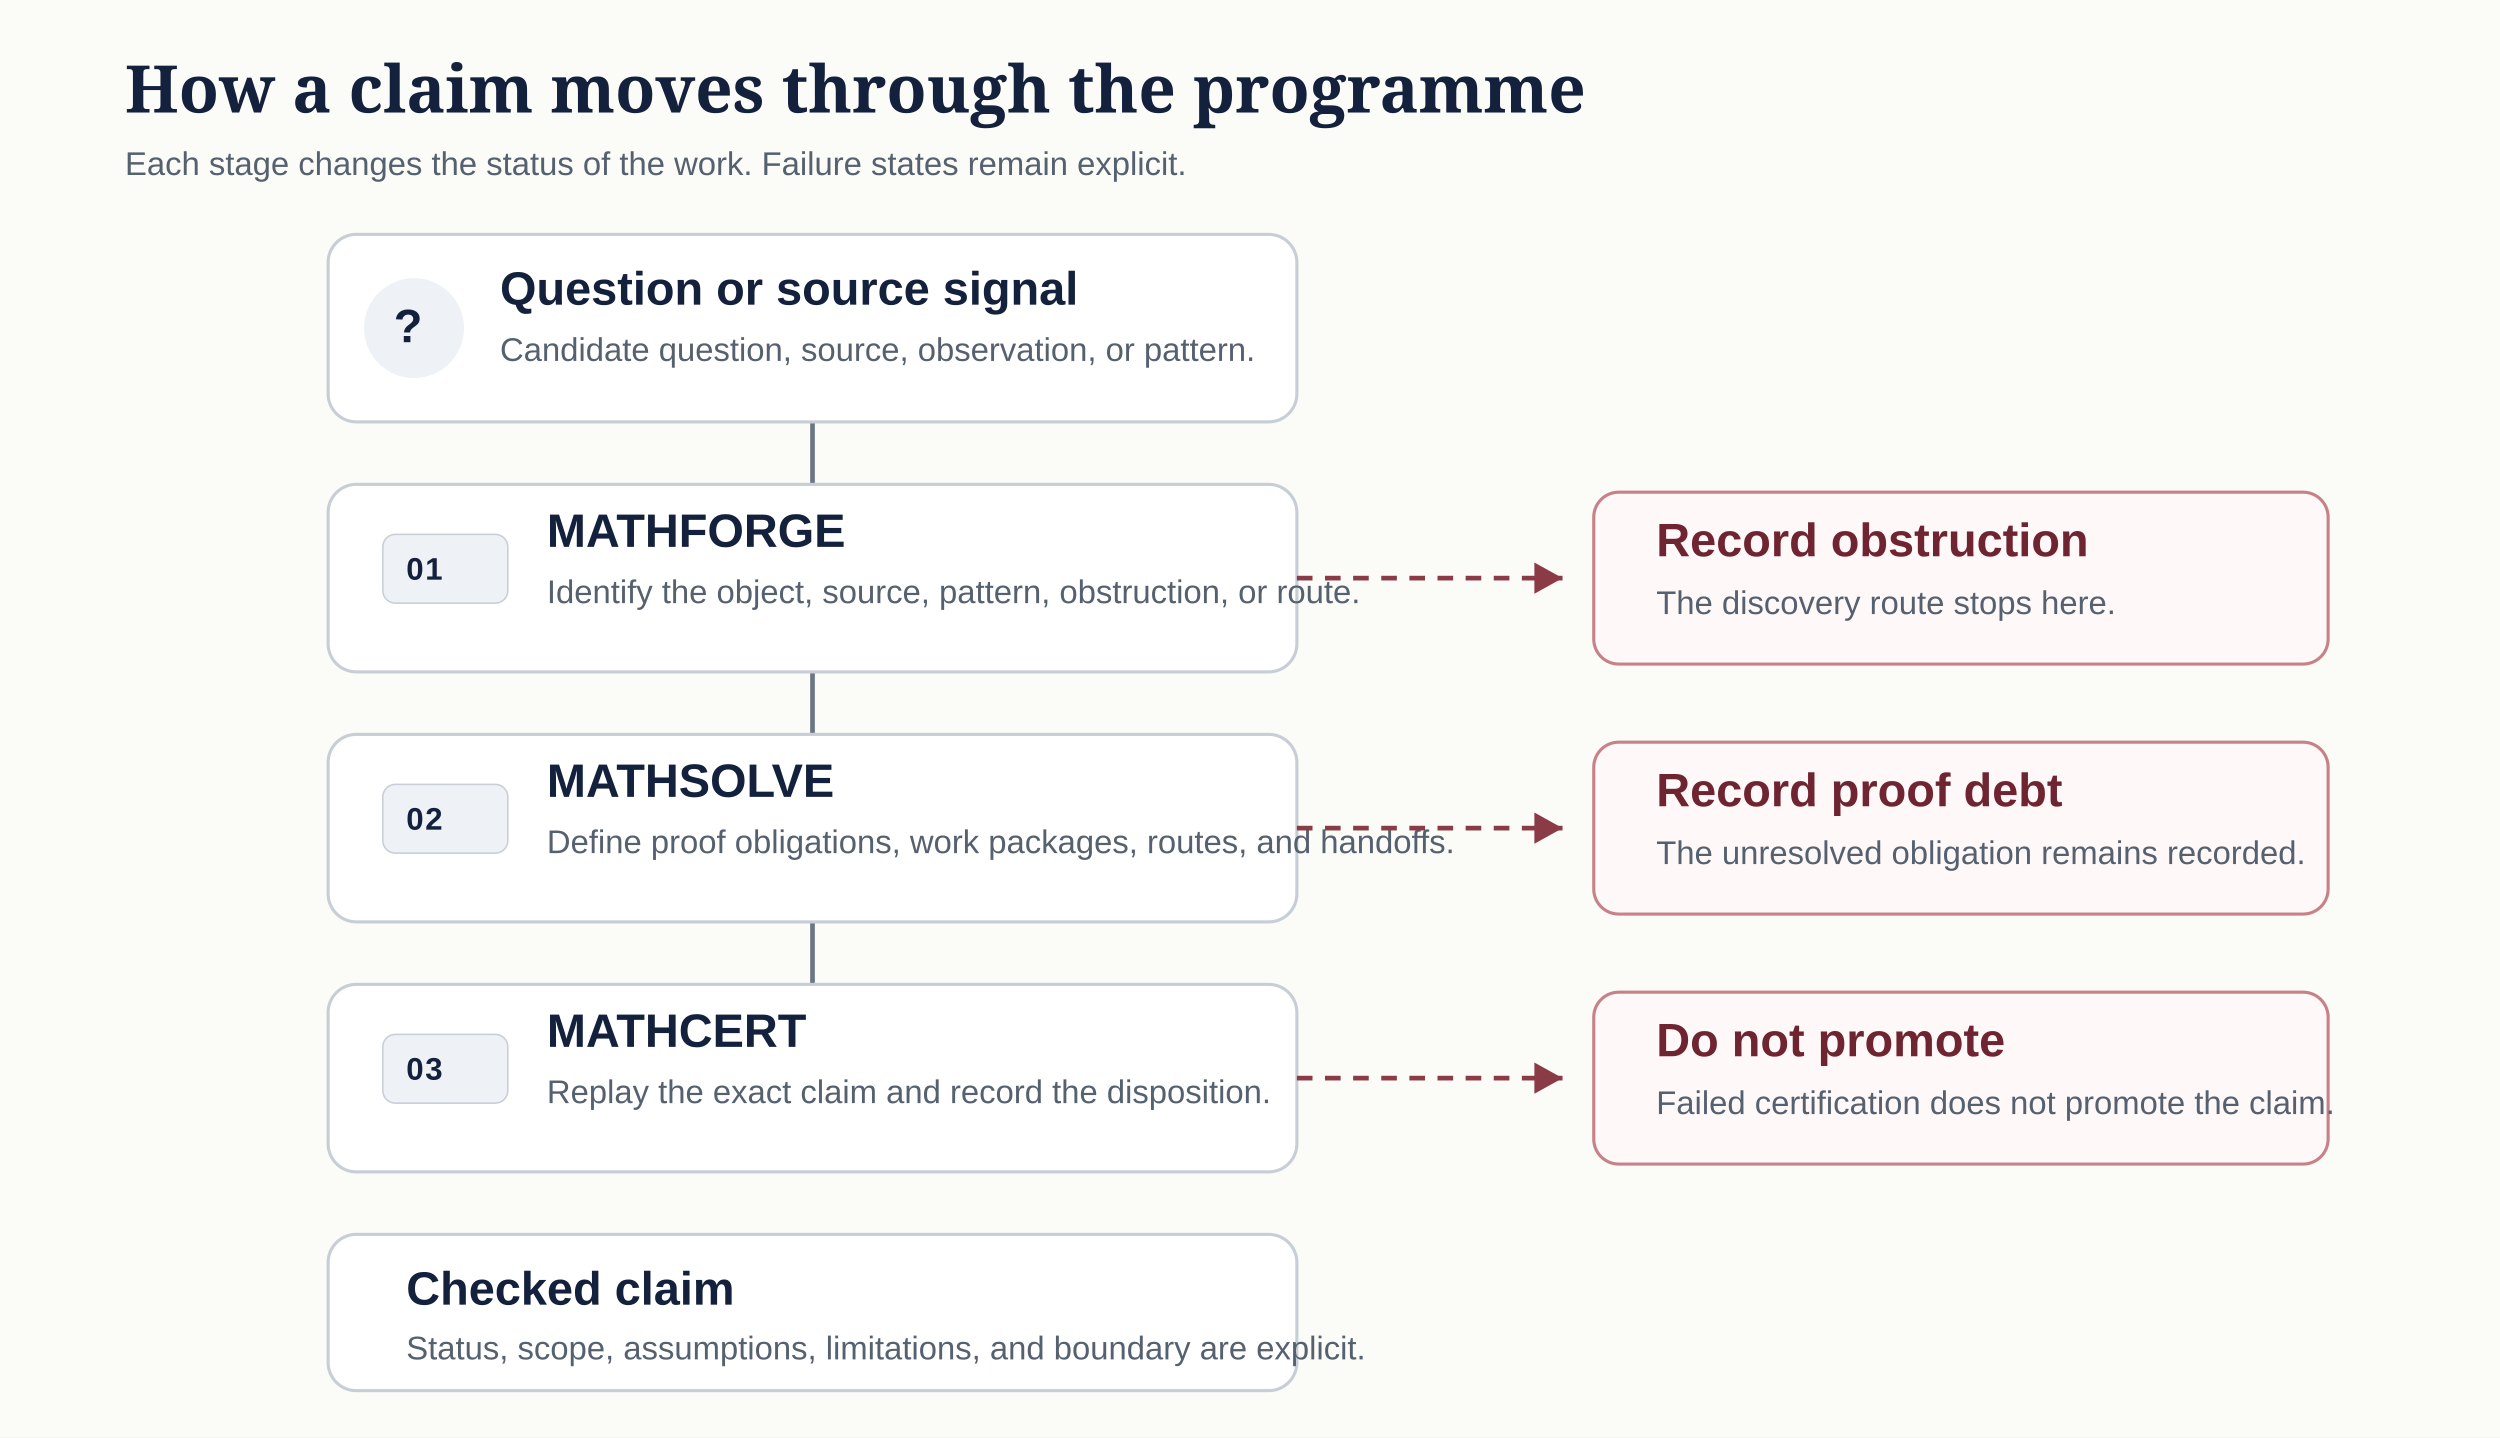
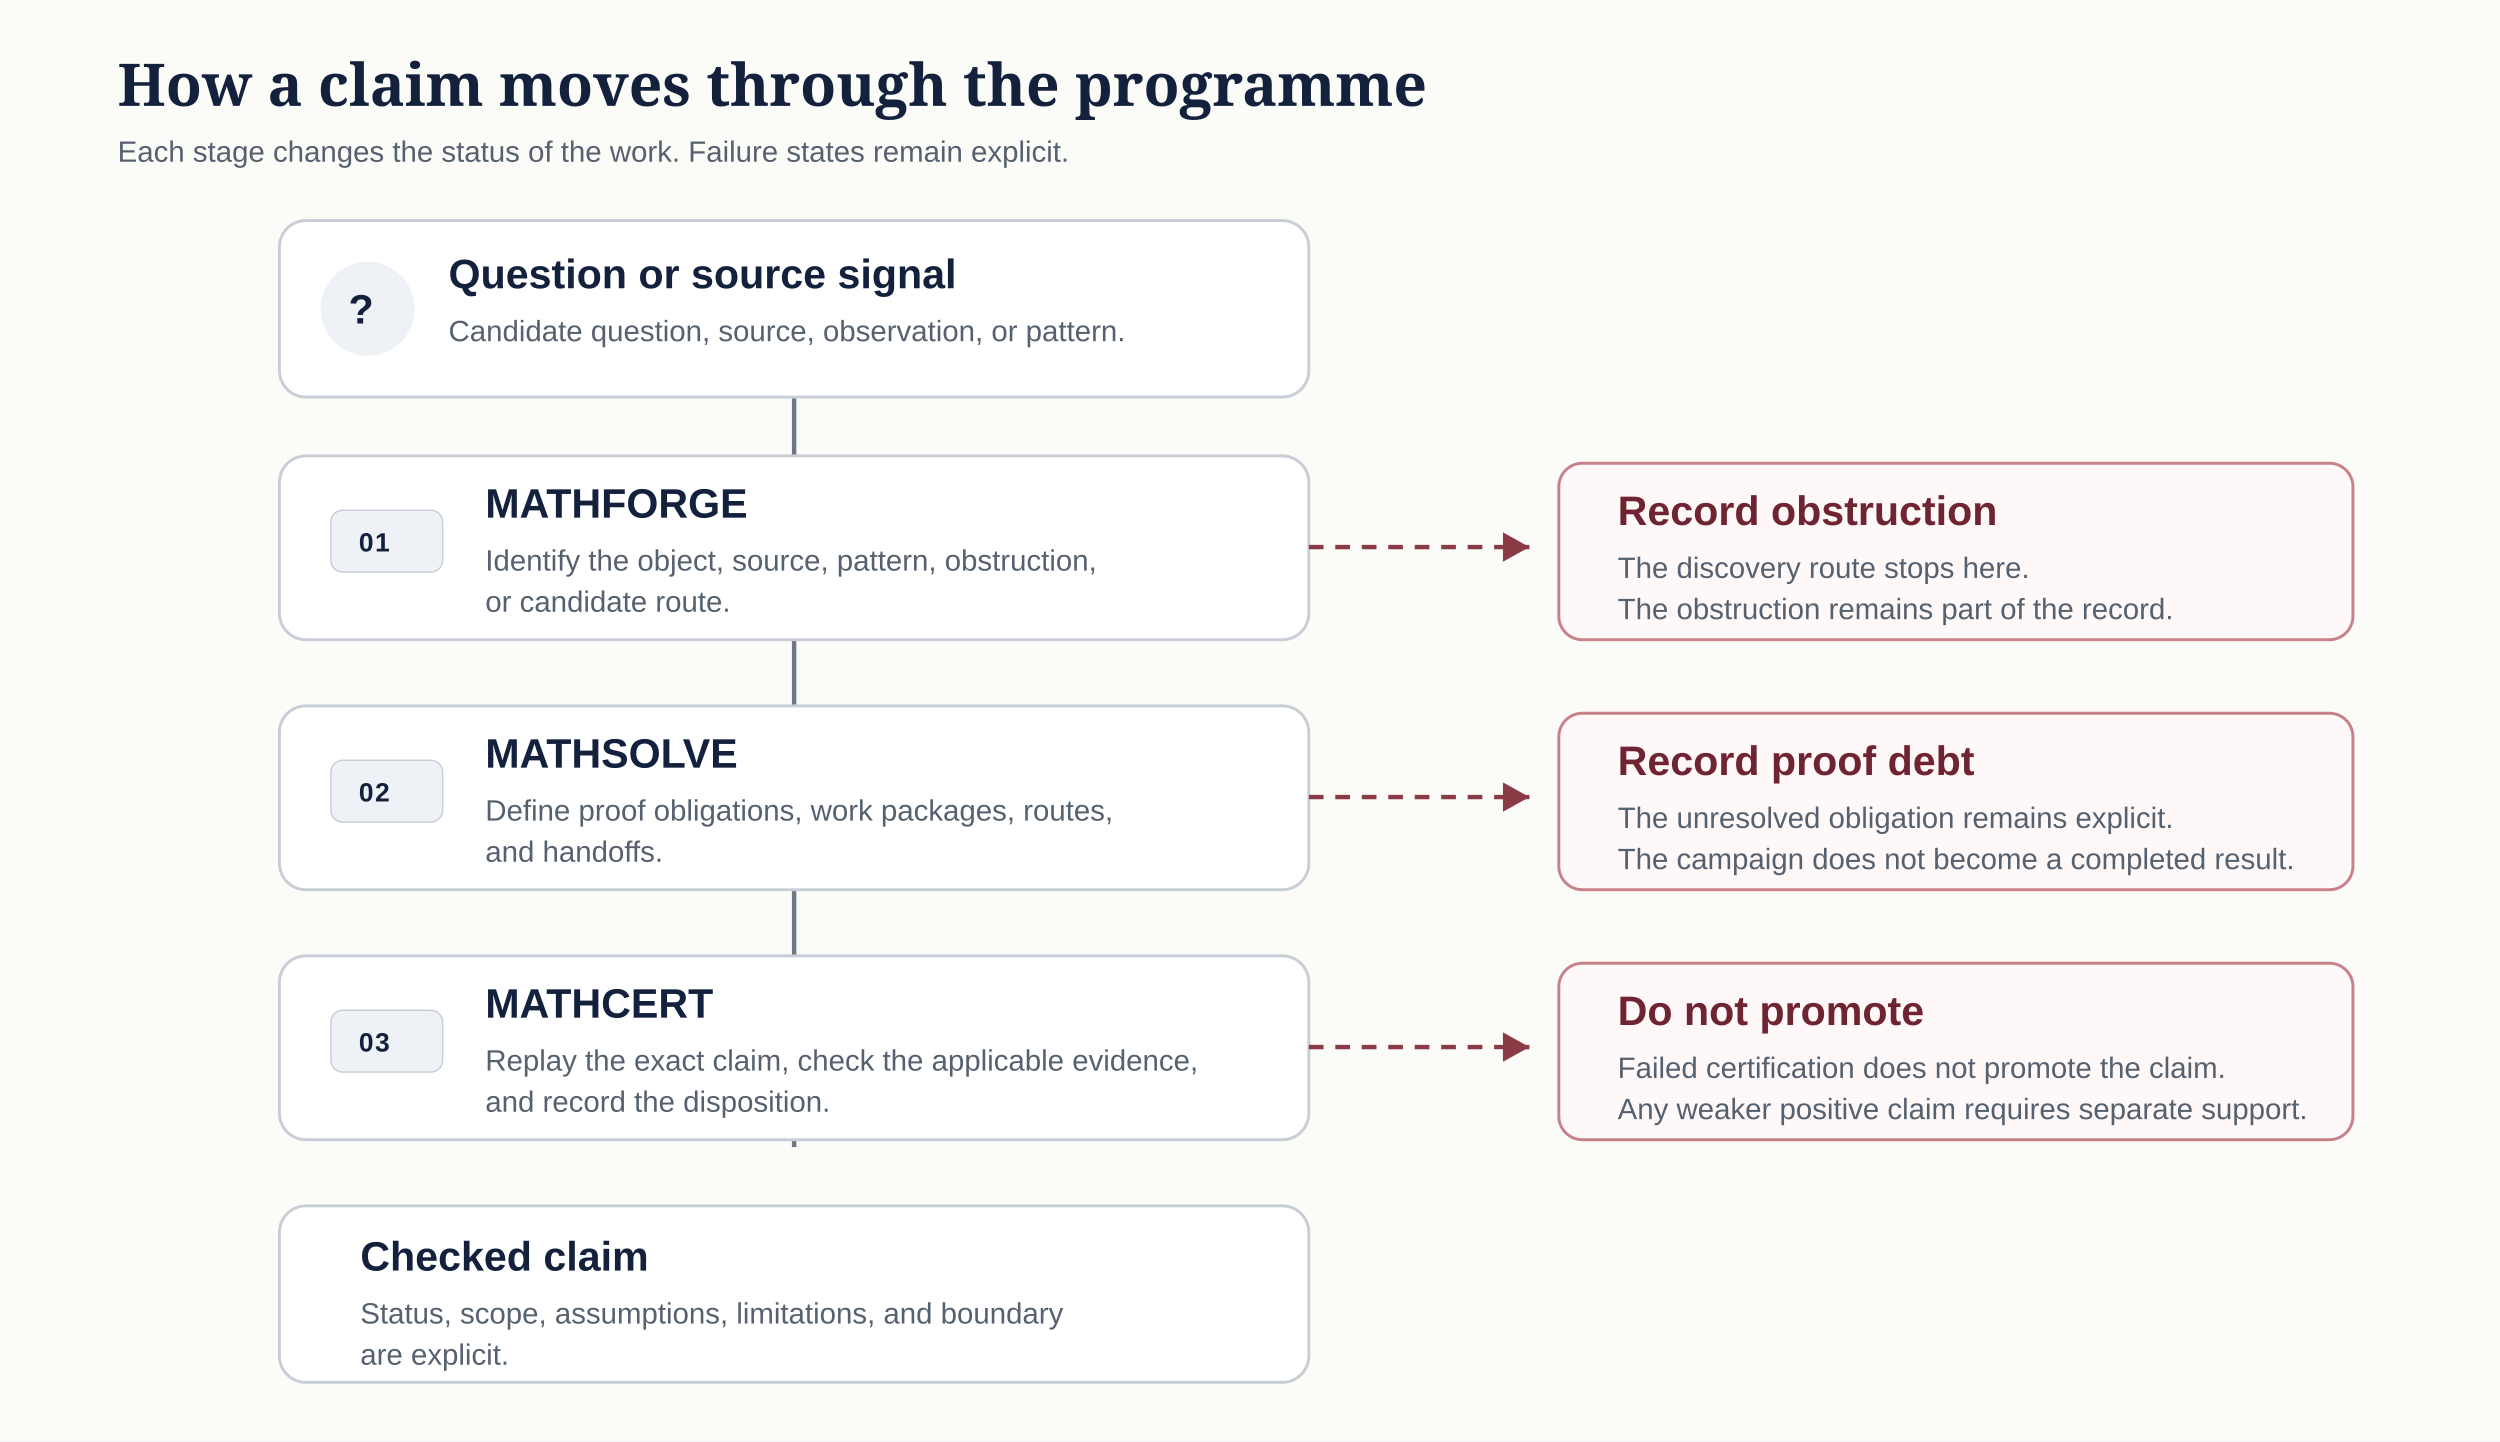
- <svg xmlns="http://www.w3.org/2000/svg" width="1600" height="920" viewBox="0 0 1600 920" role="img" aria-labelledby="title desc">
+ <svg xmlns="http://www.w3.org/2000/svg" width="1700" height="980" viewBox="0 0 1700 980" role="img" aria-labelledby="title desc">
  <style>
-   .bg{fill:#fbfbf8}.ink{fill:#14213d}.muted{fill:#56616f}.line{stroke:#6b7785;stroke-width:3;fill:none}.dash{stroke:#8a3b46;stroke-width:3;stroke-dasharray:10 8;fill:none}.box{fill:#fff;stroke:#c8ced6;stroke-width:2}.fail{fill:#fff8f8;stroke:#c78189;stroke-width:2}.h1{font:700 42px Georgia,serif}.h2{font:700 30px Arial,sans-serif}.body{font:24px Arial,sans-serif}.small{font:21px Arial,sans-serif}.tag{font:700 20px Arial,sans-serif;letter-spacing:1px}.num{font:700 22px Arial,sans-serif}.pill{fill:#eef2f6;stroke:#c8ced6}.arrow{fill:#6b7785}.arrowFail{fill:#8a3b46}
+   .bg{fill:#fbfbf8}.ink{fill:#14213d}.muted{fill:#56616f}.line{stroke:#6b7785;stroke-width:3;fill:none}.dash{stroke:#8a3b46;stroke-width:3;stroke-dasharray:10 8;fill:none}.box{fill:#fff;stroke:#c8ced6;stroke-width:2}.fail{fill:#fff8f8;stroke:#c78189;stroke-width:2}.h1{font:700 40px Georgia,serif}.h2{font:700 28px Arial,sans-serif}.small{font:20px Arial,sans-serif}.tag{font:700 18px Arial,sans-serif;letter-spacing:1px}.pill{fill:#eef2f6;stroke:#c8ced6}.arrowFail{fill:#8a3b46}
</style>
-   <rect class="bg" width="1600" height="920" />
+   <rect class="bg" width="1700" height="980" />
  <text x="80" y="72" class="h1 ink">How a claim moves through the programme</text>
-   <text x="80" y="112" class="small muted">Each stage changes the status of the work. Failure states remain explicit.</text>
-   <line x1="520" y1="215" x2="520" y2="745" class="line" />
-   <rect x="210" y="150" rx="18" ry="18" width="620" height="120" class="box" />
-   <circle cx="265" cy="210" r="32" fill="#eef2f6" />
-   <text x="252" y="219" class="h2 ink">?</text>
-   <text x="320" y="195" class="h2 ink">Question or source signal</text>
-   <text x="320" y="231" class="small muted">Candidate question, source, observation, or pattern.</text>
-   <rect x="210" y="310" rx="18" ry="18" width="620" height="120" class="box" />
-   <rect x="245" y="342" width="80" height="44" rx="8" class="pill" />
-   <text x="260" y="371" class="tag ink">01</text>
-   <text x="350" y="350" class="h2 ink">MATHFORGE</text>
-   <text x="350" y="386" class="small muted">Identify the object, source, pattern, obstruction, or route.</text>
-   <rect x="210" y="470" rx="18" ry="18" width="620" height="120" class="box" />
-   <rect x="245" y="502" width="80" height="44" rx="8" class="pill" />
-   <text x="260" y="531" class="tag ink">02</text>
-   <text x="350" y="510" class="h2 ink">MATHSOLVE</text>
-   <text x="350" y="546" class="small muted">Define proof obligations, work packages, routes, and handoffs.</text>
-   <rect x="210" y="630" rx="18" ry="18" width="620" height="120" class="box" />
-   <rect x="245" y="662" width="80" height="44" rx="8" class="pill" />
-   <text x="260" y="691" class="tag ink">03</text>
-   <text x="350" y="670" class="h2 ink">MATHCERT</text>
-   <text x="350" y="706" class="small muted">Replay the exact claim and record the disposition.</text>
-   <rect x="210" y="790" rx="18" ry="18" width="620" height="100" class="box" />
-   <text x="260" y="835" class="h2 ink">Checked claim</text>
-   <text x="260" y="870" class="small muted">Status, scope, assumptions, limitations, and boundary are explicit.</text>
-   <line x1="830" y1="370" x2="1000" y2="370" class="dash" />
-   <polygon points="1000,370 982,360 982,380" class="arrowFail" />
-   <rect x="1020" y="315" rx="16" ry="16" width="470" height="110" class="fail" />
-   <text x="1060" y="356" class="h2" fill="#6f2531">Record obstruction</text>
-   <text x="1060" y="393" class="small muted">The discovery route stops here.</text>
-   <line x1="830" y1="530" x2="1000" y2="530" class="dash" />
-   <polygon points="1000,530 982,520 982,540" class="arrowFail" />
-   <rect x="1020" y="475" rx="16" ry="16" width="470" height="110" class="fail" />
-   <text x="1060" y="516" class="h2" fill="#6f2531">Record proof debt</text>
-   <text x="1060" y="553" class="small muted">The unresolved obligation remains recorded.</text>
-   <line x1="830" y1="690" x2="1000" y2="690" class="dash" />
-   <polygon points="1000,690 982,680 982,700" class="arrowFail" />
-   <rect x="1020" y="635" rx="16" ry="16" width="470" height="110" class="fail" />
-   <text x="1060" y="676" class="h2" fill="#6f2531">Do not promote</text>
-   <text x="1060" y="713" class="small muted">Failed certification does not promote the claim.</text>
+   <text x="80" y="110" class="small muted">Each stage changes the status of the work. Failure states remain explicit.</text>
+   <line x1="540" y1="215" x2="540" y2="780" class="line" />
+   <rect x="190" y="150" rx="18" ry="18" width="700" height="120" class="box" />
+   <circle cx="250" cy="210" r="32" fill="#eef2f6" />
+   <text x="237" y="220" class="h2 ink">?</text>
+   <text x="305" y="196" class="h2 ink">Question or source signal</text>
+   <text x="305" y="232" class="small muted">Candidate question, source, observation, or pattern.</text>
+   <rect x="190" y="310" rx="18" ry="18" width="700" height="125" class="box" />
+   <rect x="225" y="347" width="76" height="42" rx="8" class="pill" />
+   <text x="244" y="375" class="tag ink">01</text>
+   <text x="330" y="352" class="h2 ink">MATHFORGE</text>
+   <text x="330" y="388" class="small muted">Identify the object, source, pattern, obstruction,</text>
+   <text x="330" y="416" class="small muted">or candidate route.</text>
+   <rect x="190" y="480" rx="18" ry="18" width="700" height="125" class="box" />
+   <rect x="225" y="517" width="76" height="42" rx="8" class="pill" />
+   <text x="244" y="545" class="tag ink">02</text>
+   <text x="330" y="522" class="h2 ink">MATHSOLVE</text>
+   <text x="330" y="558" class="small muted">Define proof obligations, work packages, routes,</text>
+   <text x="330" y="586" class="small muted">and handoffs.</text>
+   <rect x="190" y="650" rx="18" ry="18" width="700" height="125" class="box" />
+   <rect x="225" y="687" width="76" height="42" rx="8" class="pill" />
+   <text x="244" y="715" class="tag ink">03</text>
+   <text x="330" y="692" class="h2 ink">MATHCERT</text>
+   <text x="330" y="728" class="small muted">Replay the exact claim, check the applicable evidence,</text>
+   <text x="330" y="756" class="small muted">and record the disposition.</text>
+   <rect x="190" y="820" rx="18" ry="18" width="700" height="120" class="box" />
+   <text x="245" y="864" class="h2 ink">Checked claim</text>
+   <text x="245" y="900" class="small muted">Status, scope, assumptions, limitations, and boundary</text>
+   <text x="245" y="928" class="small muted">are explicit.</text>
+   <line x1="890" y1="372" x2="1040" y2="372" class="dash" />
+   <polygon points="1040,372 1022,362 1022,382" class="arrowFail" />
+   <rect x="1060" y="315" rx="16" ry="16" width="540" height="120" class="fail" />
+   <text x="1100" y="357" class="h2" fill="#6f2531">Record obstruction</text>
+   <text x="1100" y="393" class="small muted">The discovery route stops here.</text>
+   <text x="1100" y="421" class="small muted">The obstruction remains part of the record.</text>
+   <line x1="890" y1="542" x2="1040" y2="542" class="dash" />
+   <polygon points="1040,542 1022,532 1022,552" class="arrowFail" />
+   <rect x="1060" y="485" rx="16" ry="16" width="540" height="120" class="fail" />
+   <text x="1100" y="527" class="h2" fill="#6f2531">Record proof debt</text>
+   <text x="1100" y="563" class="small muted">The unresolved obligation remains explicit.</text>
+   <text x="1100" y="591" class="small muted">The campaign does not become a completed result.</text>
+   <line x1="890" y1="712" x2="1040" y2="712" class="dash" />
+   <polygon points="1040,712 1022,702 1022,722" class="arrowFail" />
+   <rect x="1060" y="655" rx="16" ry="16" width="540" height="120" class="fail" />
+   <text x="1100" y="697" class="h2" fill="#6f2531">Do not promote</text>
+   <text x="1100" y="733" class="small muted">Failed certification does not promote the claim.</text>
+   <text x="1100" y="761" class="small muted">Any weaker positive claim requires separate support.</text>
</svg>
